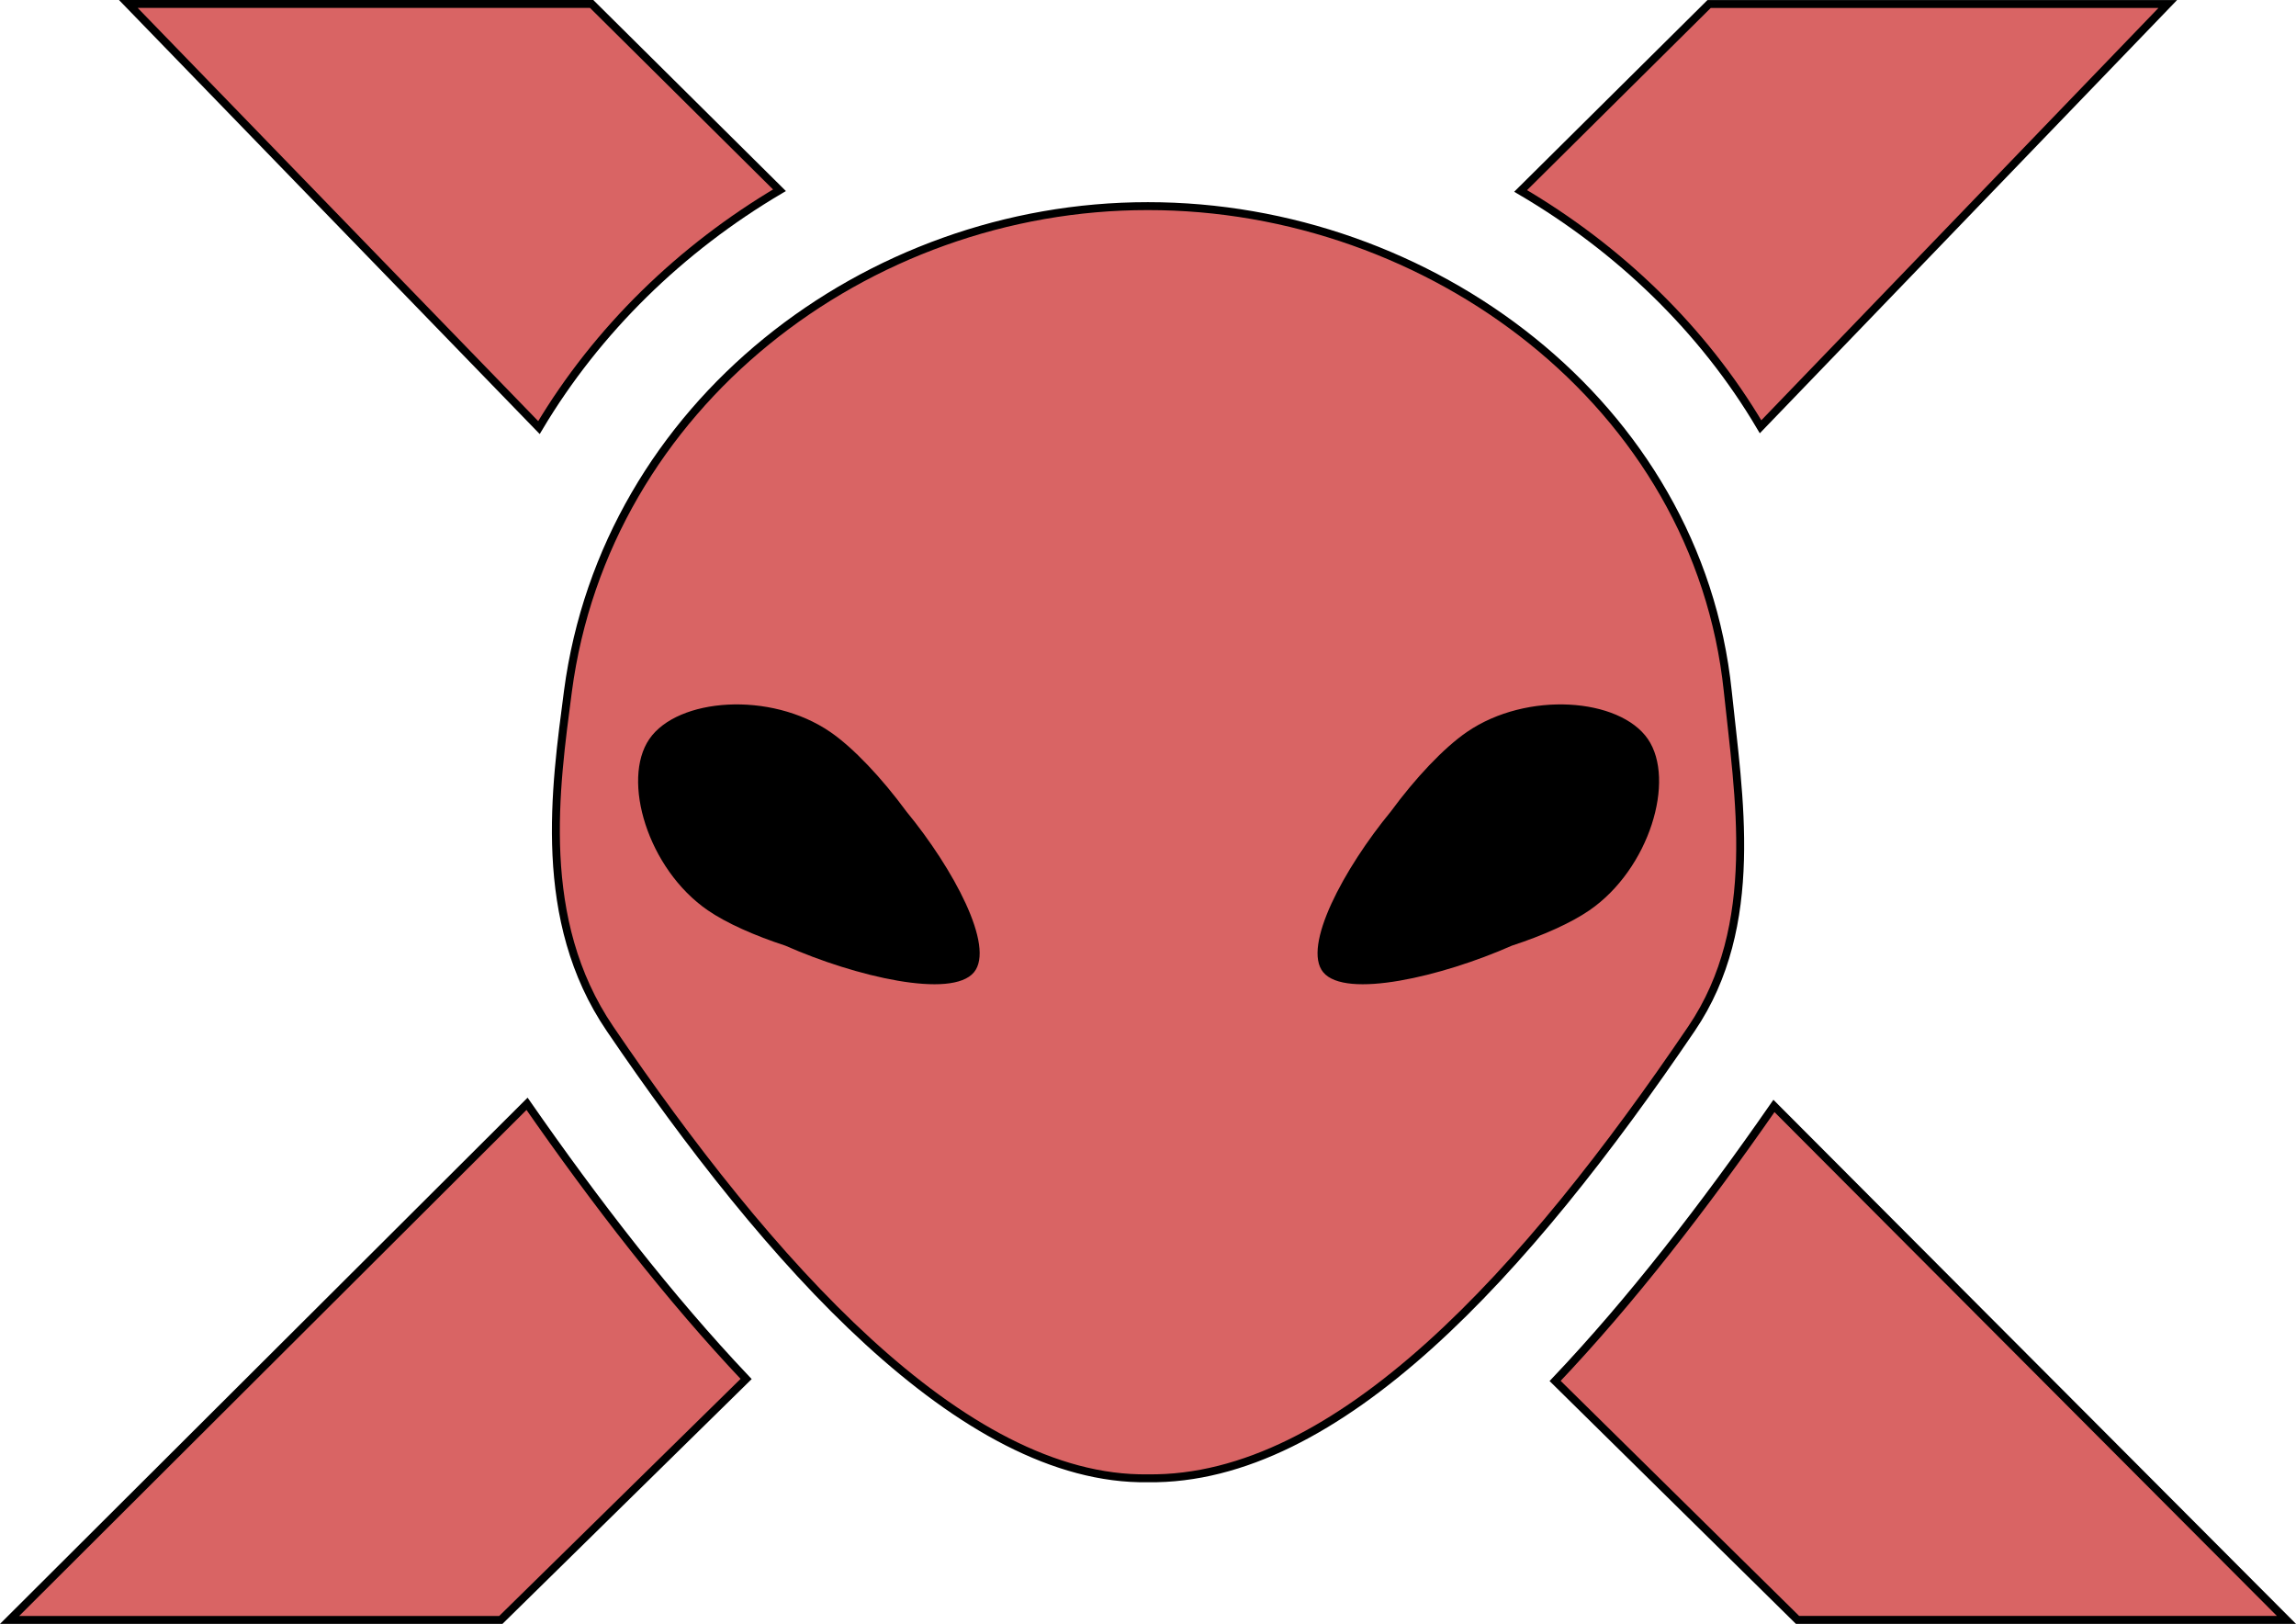
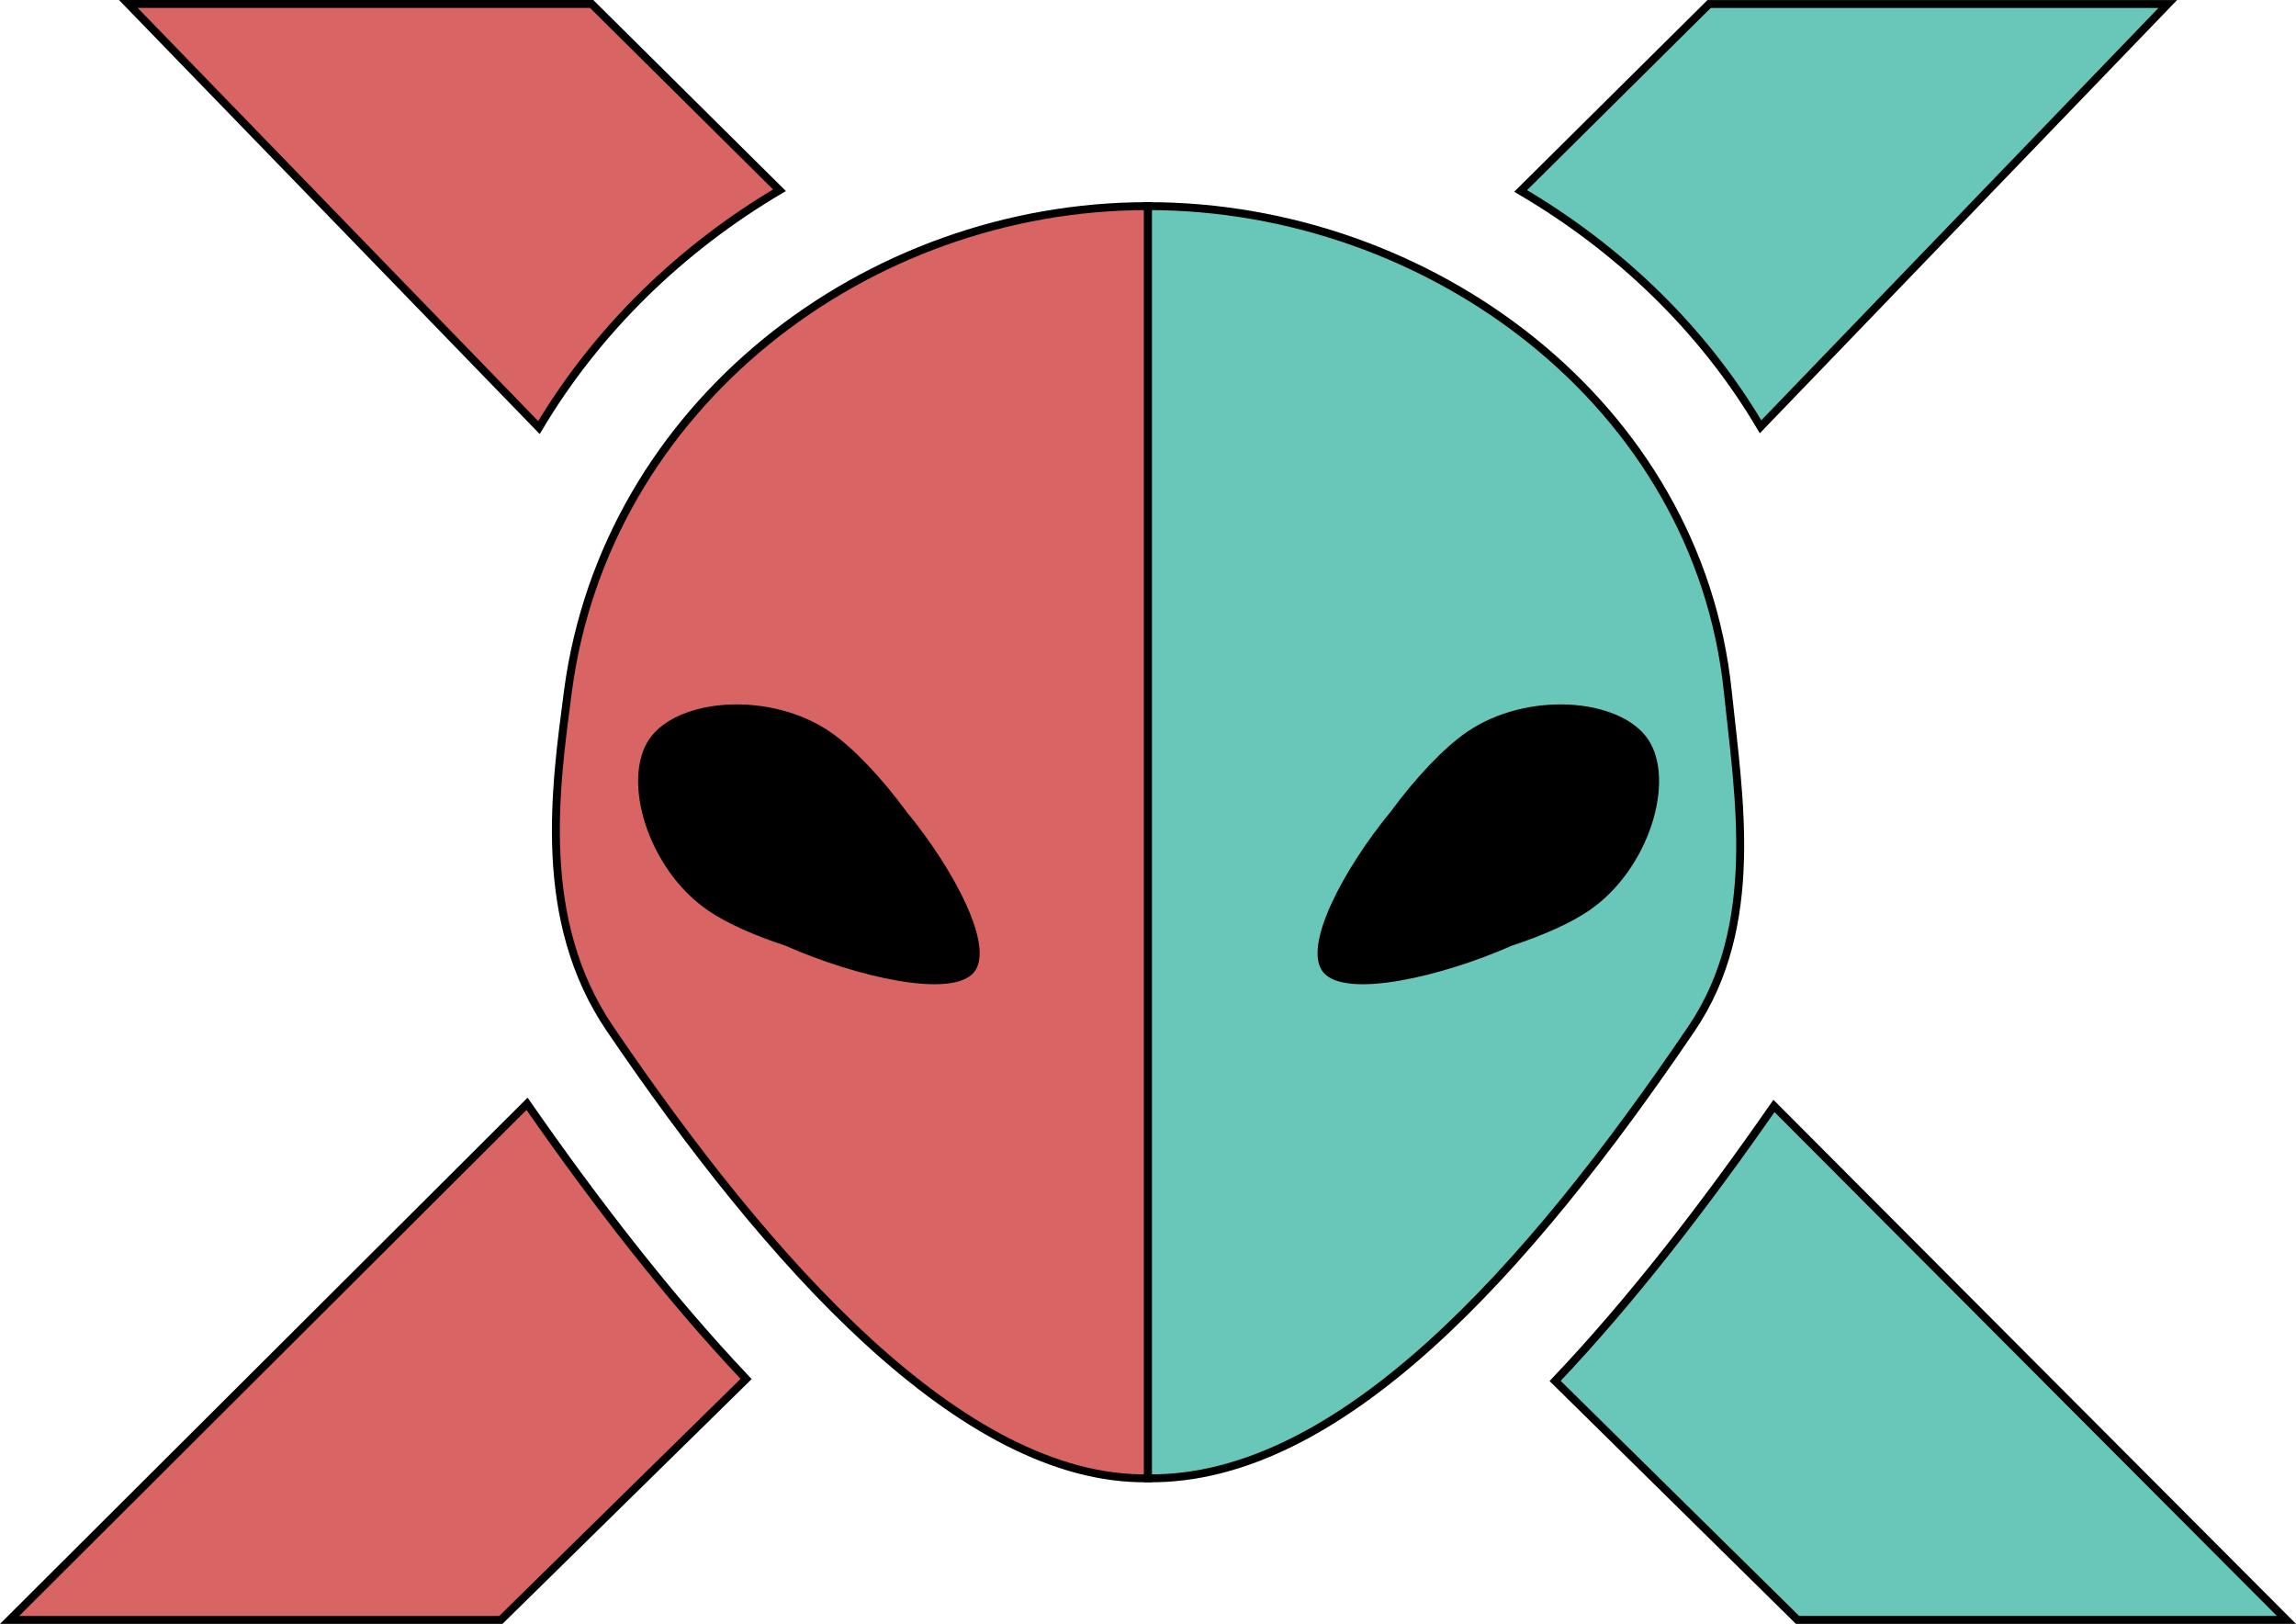
<svg xmlns="http://www.w3.org/2000/svg" width="289.7" height="204.87" version="1.1">
  <g transform="translate(-250.08 -122.88)">
    <g fill="#d96464" stroke="#000" stroke-miterlimit="10">
-       <path d="m472.22 176.72 51.379-53.334h-57.871l-23.78 23.582c12.439 7.301 23.009 17.446 30.272 29.752z" />
+       <path fill="#69c7b9" d="m472.22 176.72 51.379-53.334h-57.871l-23.78 23.582c12.439 7.301 23.009 17.446 30.272 29.752z" />
      <path d="m348.43 146.88-23.702-23.504h-58.458l51.813 53.446c7.378-12.381 17.932-22.603 30.347-29.942z" />
-       <path d="m473.91 262.4c-8.827 12.713-18.079 24.66-27.611 34.694l30.587 30.146h61.689z" />
+       <path fill="#69c7b9" d="m473.91 262.4c-8.827 12.713-18.079 24.66-27.611 34.694l30.587 30.146h61.689z" />
      <path d="m316.58 262.13-65.291 65.113h61.983l30.951-30.398c-9.678-10.219-18.994-22.271-27.643-34.715z" />
    </g>
-     <path d="m321.74 210.08c4.772-36.062 37.657-61.223 73.17-61.196 35.521-0.026 69.404 24.967 73.173 61.192 1.357 13.134 4.28 29.524-4.573 42.577-20.795 30.648-44.557 57.04-68.6 56.722-23.485 0.346-47.969-27.439-67.868-56.719-9.336-13.731-6.895-30.389-5.302-42.576z" fill="#d96464" stroke="#000" stroke-miterlimit="10" />
+     <path d="M 394.930,309.375 C 394.923,309.375 394.917,309.375 394.910,309.375 C 371.425,309.721 346.941,281.936 327.042,252.656 C 317.706,238.925 320.147,222.267 321.740,210.080 C 326.512,174.018 359.397,148.857 394.910,148.884 C 394.917,148.884 394.923,148.884 394.930,148.884 Z" fill="#d96464" stroke="#000" stroke-miterlimit="10" />
+     <path d="M 394.930,148.884 C 430.444,148.867 464.315,173.858 468.083,210.076 C 469.440,223.210 472.363,239.600 463.510,252.653 C 442.721,283.293 418.966,309.678 394.930,309.375 Z" fill="#69c7b9" stroke="#000" stroke-miterlimit="10" />
    <path d="m364.45 225.26c-3.089-4.206-6.671-8.021-9.612-10.04-7.597-5.205-19.272-4.282-22.826 0.89-3.545 5.166-0.205 16.396 7.376 21.611 2.34 1.608 5.89 3.189 9.78 4.457 8.877 3.928 21.006 6.745 23.806 3.358 2.686-3.253-2.619-13.102-8.524-20.276z" />
    <path d="m458 216.11c-3.553-5.172-15.229-6.095-22.827-0.89-2.941 2.02-6.522 5.834-9.609 10.04-5.907 7.174-11.211 17.023-8.524 20.276 2.798 3.387 14.929 0.569 23.806-3.358 3.889-1.268 7.439-2.849 9.779-4.457 7.58-5.214 10.921-16.445 7.375-21.611z" />
  </g>
</svg>
